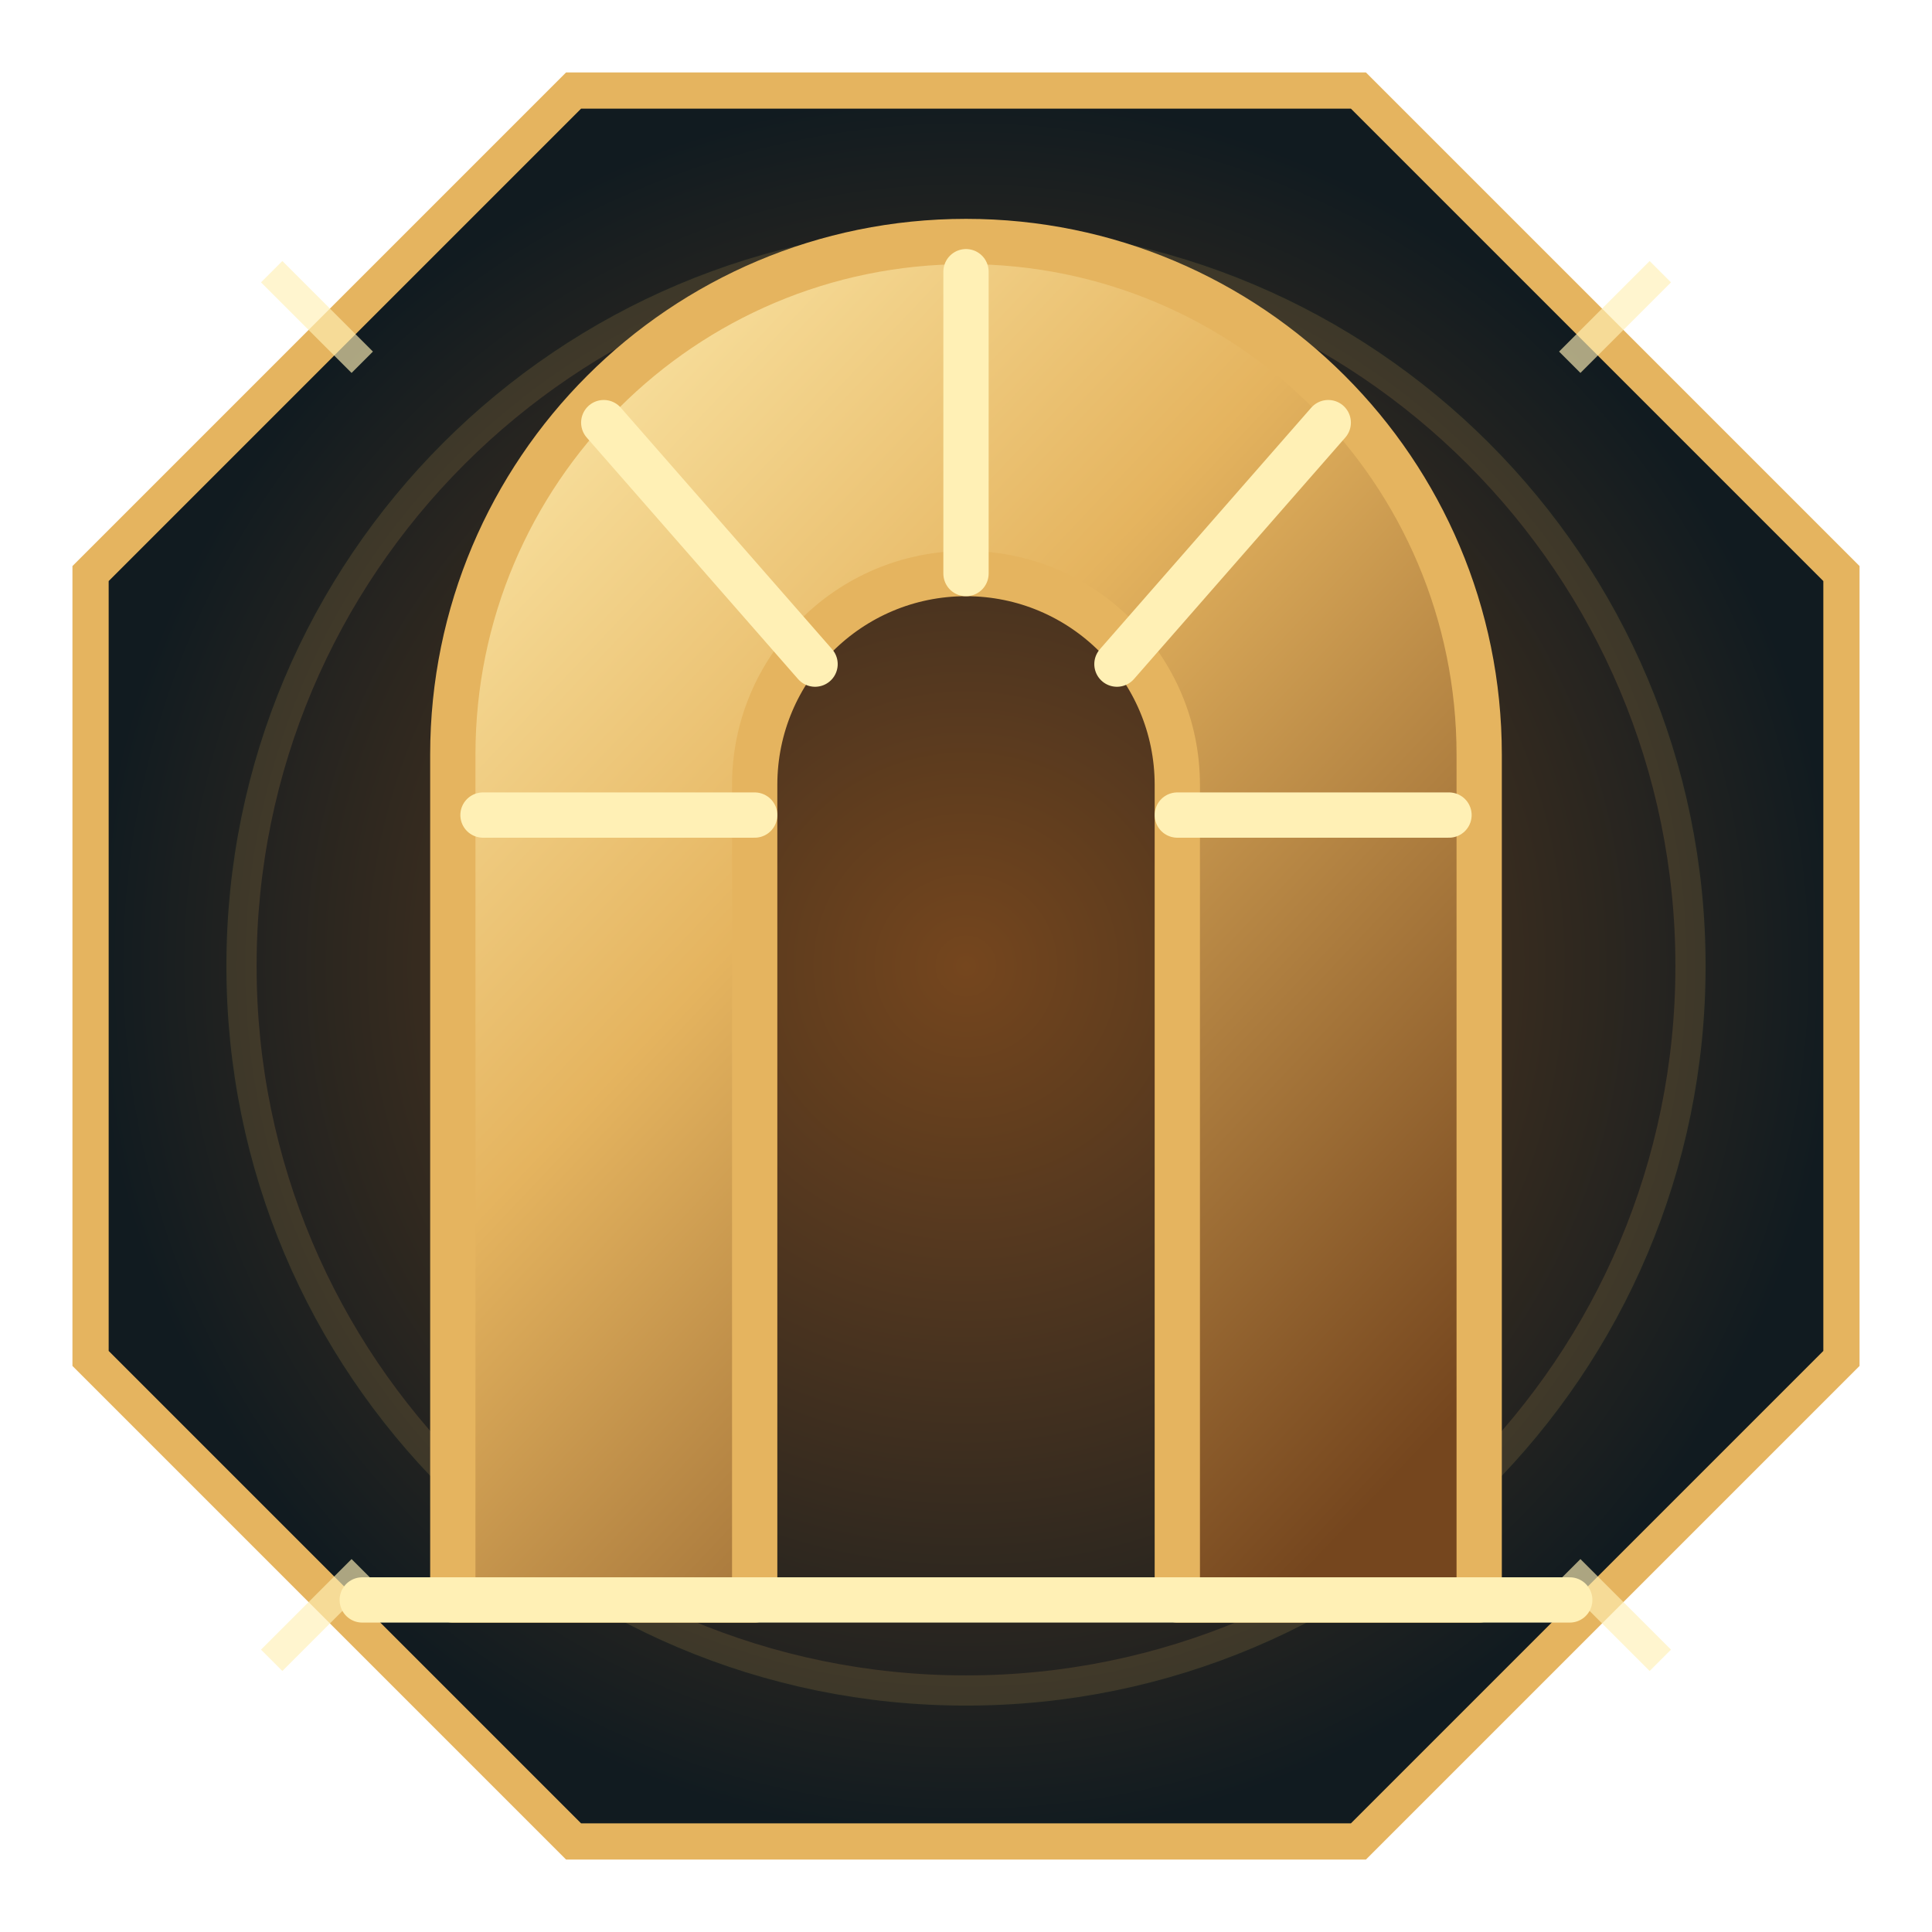
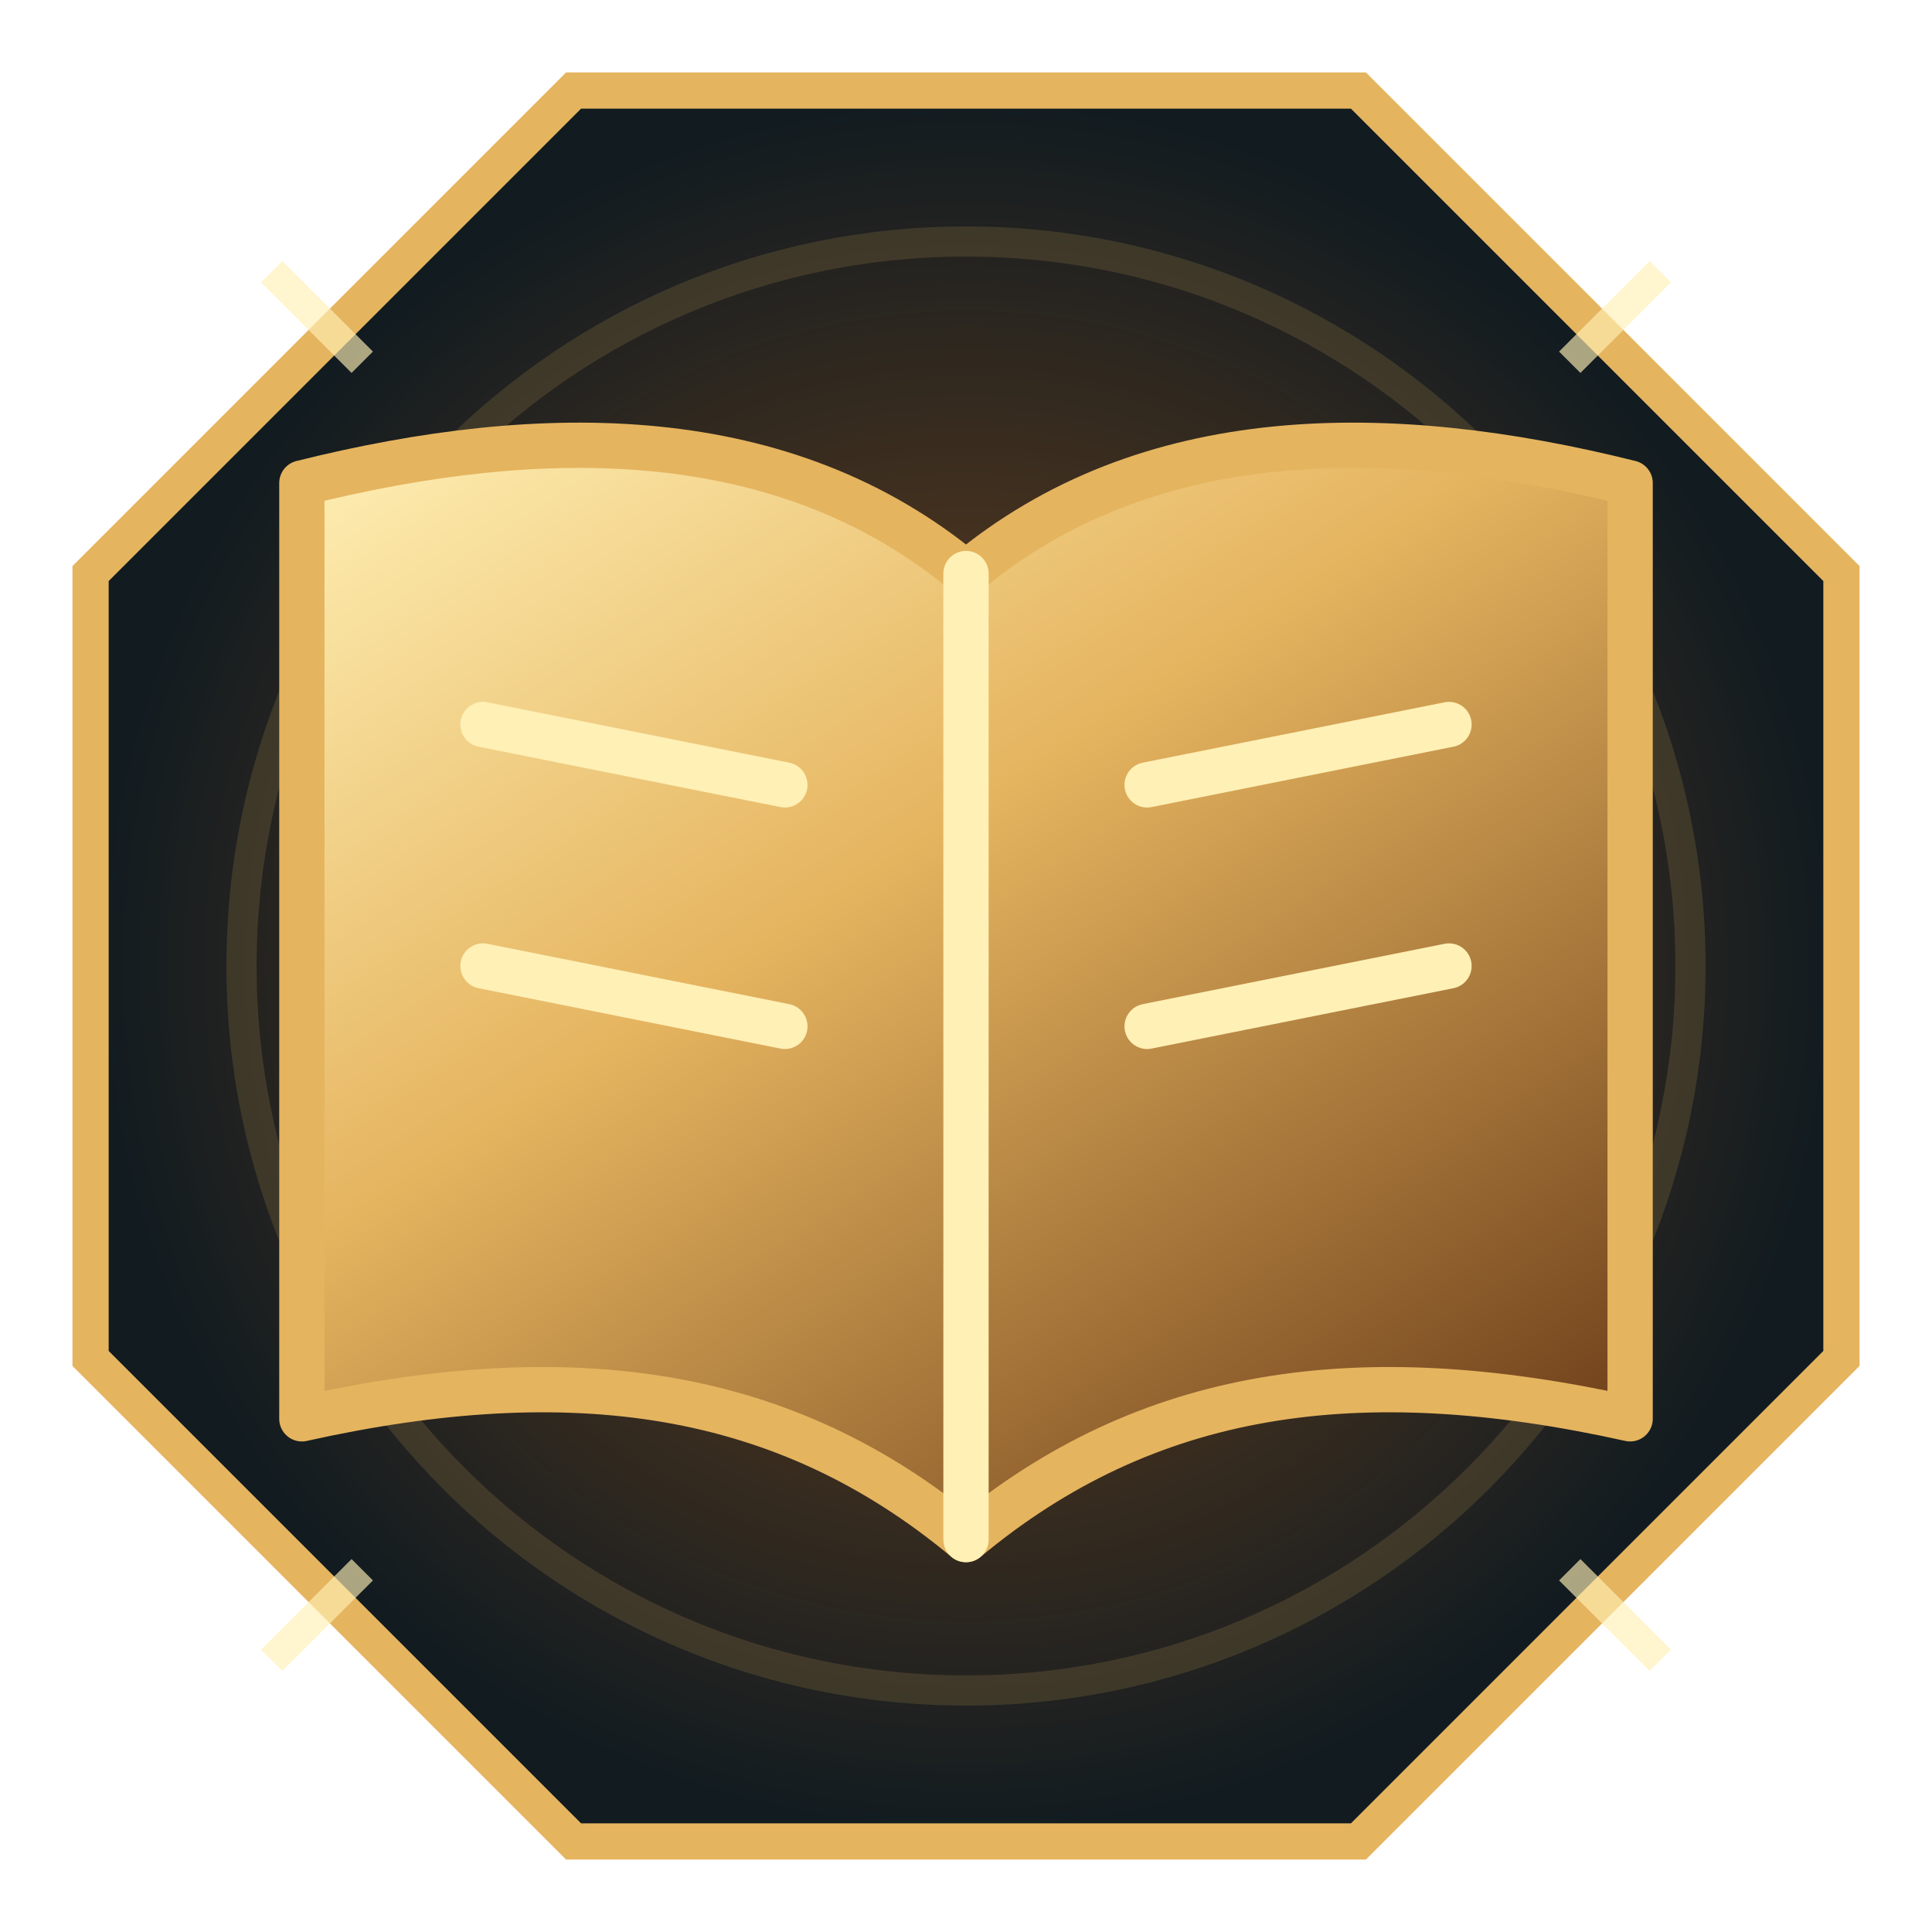
- <svg xmlns="http://www.w3.org/2000/svg" viewBox="0 0 64 64" data-motif="gate" data-palette="amber">
+ <svg xmlns="http://www.w3.org/2000/svg" viewBox="0 0 64 64" data-motif="book" data-palette="amber">
  <defs>
    <radialGradient id="bg">
      <stop stop-color="#75461e" />
      <stop offset="1" stop-color="#111b20" />
    </radialGradient>
    <linearGradient id="art" x2=".8" y2="1">
      <stop stop-color="#fff0b5" />
      <stop offset=".45" stop-color="#e5b45f" />
      <stop offset="1" stop-color="#75461e" />
    </linearGradient>
  </defs>
  <g fill="url(#bg)" stroke="#e5b45f" stroke-width="1.2">
    <path d="M19 3h26l16 16v26L45 61H19L3 45V19Z" />
  </g>
  <circle cx="32" cy="32" r="24" fill="none" stroke="#e5b45f" opacity=".15" />
  <path d="m9 9 3 3m40 40 3 3M9 55l3-3M52 12l3-3" stroke="#fff0b5" opacity=".65" />
  <style>.shine{fill:none;stroke:#fff0b5;stroke-width:1.5}</style>
  <g fill="url(#art)" stroke="#e5b45f" stroke-width="1.5" stroke-linecap="round" stroke-linejoin="round">
-     <path d="M15 53V25a17 17 0 0 1 34 0v28H39V26a7 7 0 0 0-14 0v27Z" />
-     <path class="shine" d="M12 53h40M16 27h9m14 0h9M32 9v10m-12-5 7 8m17-8-7 8" />
+     <path d="M32 19c-6-5-14-5-22-3v31c9-2 16-1 22 4 6-5 13-6 22-4V16c-8-2-16-2-22 3Z" />
+     <path class="shine" d="M32 19v32M16 24l10 2m-10 6 10 2m12-8 10-2m-10 10 10-2" />
  </g>
</svg>
